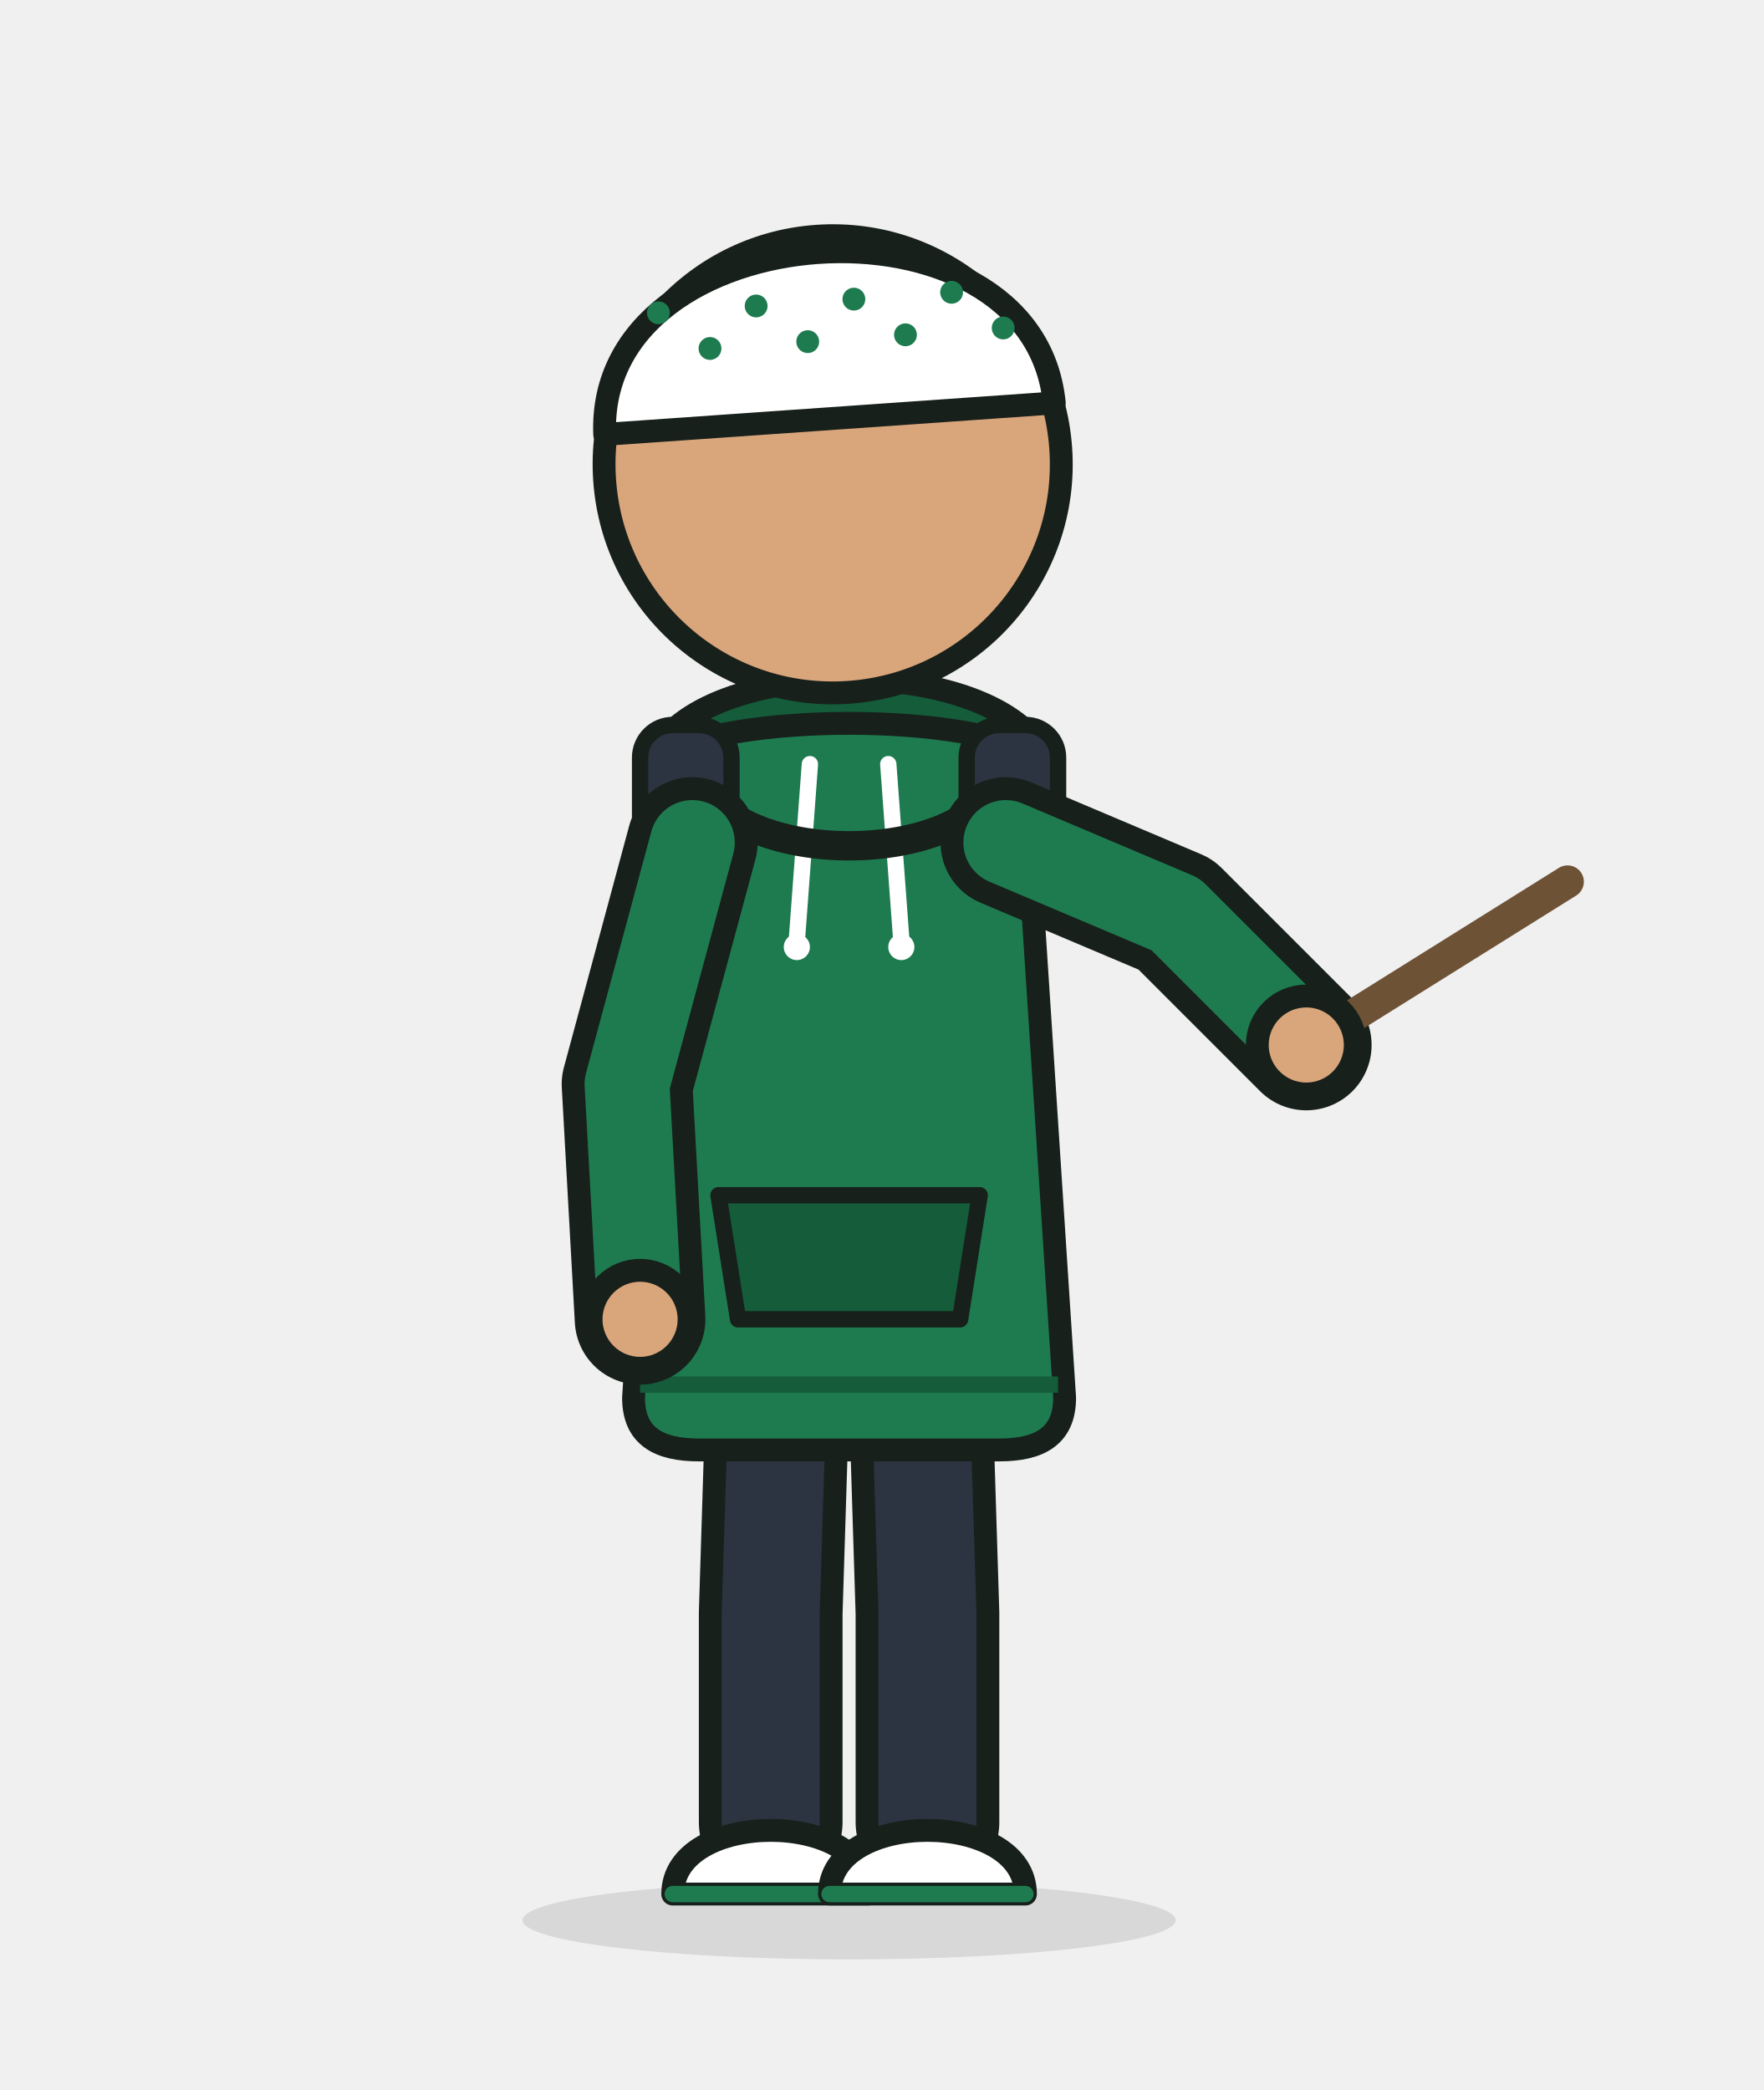
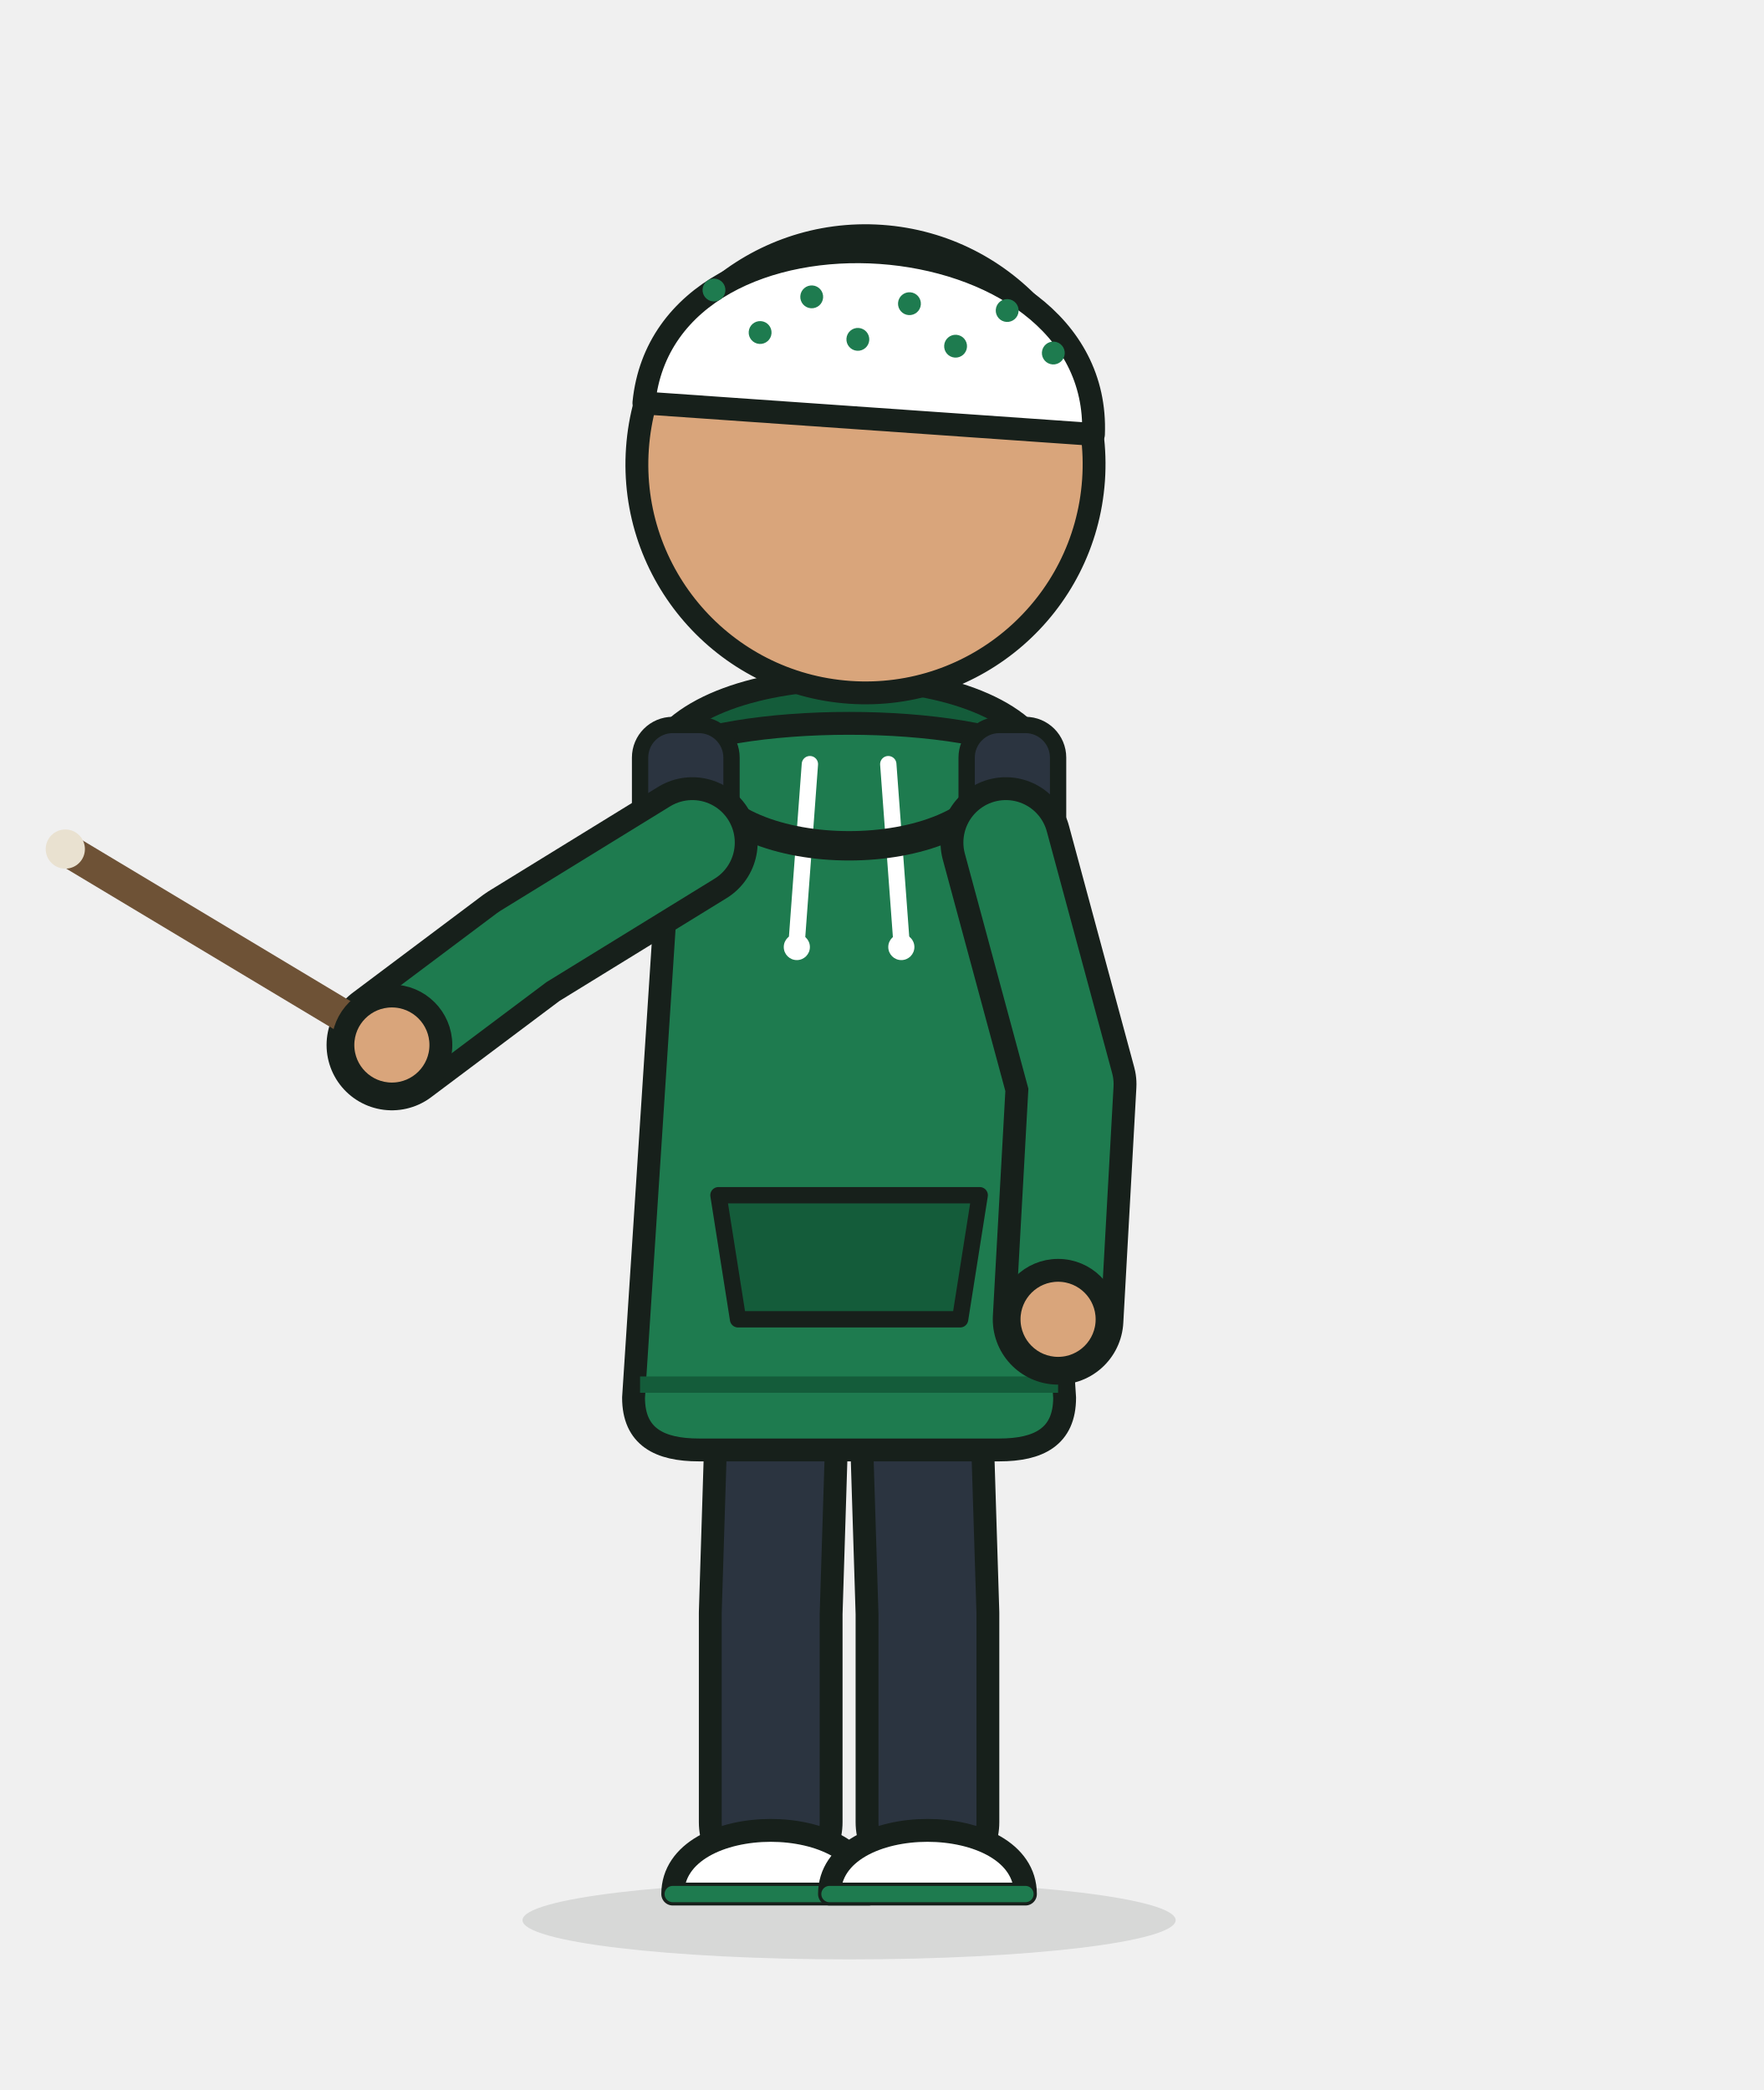
<svg xmlns="http://www.w3.org/2000/svg" viewBox="-60 -20 540 640" width="540" height="640">
  <ellipse cx="200" cy="568" rx="100" ry="12" fill="#17201B" opacity=".12" />
  <g transform="translate(0 0) rotate(0 200 420)">
    <path d="M178.0,410.0 L176.0,474.0 L176.0,538.0" fill="none" stroke="#17201B" stroke-width="44" stroke-linecap="round" stroke-linejoin="round" />
    <path d="M178.0,410.0 L176.0,474.0 L176.0,538.0" fill="none" stroke="#2B3440" stroke-width="30" stroke-linecap="round" stroke-linejoin="round" />
    <path d="M222.0,410.0 L224.0,474.0 L224.0,538.0" fill="none" stroke="#17201B" stroke-width="44" stroke-linecap="round" stroke-linejoin="round" />
    <path d="M222.0,410.0 L224.0,474.0 L224.0,538.0" fill="none" stroke="#2B3440" stroke-width="30" stroke-linecap="round" stroke-linejoin="round" />
    <path d="M146,560 C146,534 206,534 206,560 Z" fill="#FFFFFF" stroke="#17201B" stroke-width="7" stroke-linejoin="round" />
    <line x1="146" y1="560" x2="206" y2="560" stroke="#1E7B4F" stroke-width="5" stroke-linecap="round" />
    <path d="M194,560 C194,534 254,534 254,560 Z" fill="#FFFFFF" stroke="#17201B" stroke-width="7" stroke-linejoin="round" />
    <line x1="194" y1="560" x2="254" y2="560" stroke="#1E7B4F" stroke-width="5" stroke-linecap="round" />
    <path d="M146,224 C146,206 166,198 200,198 C234,198 254,206 254,224 L266,408 C266,420 258,424 246,424 L154,424 C142,424 134,420 134,408 Z" fill="#1E7B4F" stroke="#17201B" stroke-width="7" stroke-linejoin="round" />
    <path d="M136,404 L264,404" stroke="#145C3A" stroke-width="5" />
    <path d="M160,346 L240,346 L234,384 L166,384 Z" fill="#145C3A" stroke="#17201B" stroke-width="5" stroke-linejoin="round" />
    <path d="M188,214 L184,268" stroke="#FFFFFF" stroke-width="5" stroke-linecap="round" />
    <path d="M212,214 L216,268" stroke="#FFFFFF" stroke-width="5" stroke-linecap="round" />
    <circle cx="184" cy="270" r="4" fill="#FFFFFF" />
    <circle cx="216" cy="270" r="4" fill="#FFFFFF" />
    <path d="M140,212 C154,180 246,180 260,212 C236,198 164,198 140,212 Z" fill="#145C3A" stroke="#17201B" stroke-width="7" stroke-linejoin="round" />
    <path d="M154,218 C164,246 236,246 246,218" fill="none" stroke="#17201B" stroke-width="9" stroke-linecap="round" />
    <rect x="136" y="202" width="28" height="38" rx="10" fill="#2B3440" stroke="#17201B" stroke-width="5" />
    <rect x="236" y="202" width="28" height="38" rx="10" fill="#2B3440" stroke="#17201B" stroke-width="5" />
-     <g transform="rotate(-4 200 194)">
+     <g transform="rotate(4 200 194)">
      <circle cx="200" cy="122" r="70" fill="#D9A57B" stroke="#17201B" stroke-width="7" />
      <path d="M131,108 C133,40 267,40 269,108 Z" fill="#FFFFFF" stroke="#17201B" stroke-width="7" stroke-linejoin="round" />
      <circle cx="150" cy="72" r="3.5" fill="#1E7B4F" />
      <circle cx="165" cy="84" r="3.5" fill="#1E7B4F" />
      <circle cx="180" cy="72" r="3.5" fill="#1E7B4F" />
      <circle cx="195" cy="84" r="3.5" fill="#1E7B4F" />
      <circle cx="210" cy="72" r="3.5" fill="#1E7B4F" />
      <circle cx="225" cy="84" r="3.5" fill="#1E7B4F" />
      <circle cx="240" cy="72" r="3.5" fill="#1E7B4F" />
      <circle cx="255" cy="84" r="3.5" fill="#1E7B4F" />
    </g>
-     <path d="M152.0,238.0 L132.0,312.0 L136.0,384.0" fill="none" stroke="#17201B" stroke-width="40" stroke-linecap="round" stroke-linejoin="round" />
-     <path d="M152.0,238.0 L132.0,312.0 L136.0,384.0" fill="none" stroke="#1E7B4F" stroke-width="26" stroke-linecap="round" stroke-linejoin="round" />
-     <path d="M248.0,238.0 L300.0,260.0 L340.0,300.0" fill="none" stroke="#17201B" stroke-width="40" stroke-linecap="round" stroke-linejoin="round" />
-     <path d="M248.0,238.0 L300.0,260.0 L340.0,300.0" fill="none" stroke="#1E7B4F" stroke-width="26" stroke-linecap="round" stroke-linejoin="round" />
-     <line x1="340" y1="300" x2="420" y2="250" stroke="#6E5236" stroke-width="10" stroke-linecap="round" />
-     <circle cx="136.0" cy="384.0" r="15" fill="#D9A57B" stroke="#17201B" stroke-width="7" />
-     <circle cx="340.0" cy="300.0" r="15" fill="#D9A57B" stroke="#17201B" stroke-width="7" />
+     <path d="M152.0,238.0 L100.0,270.0 L60.0,300.0" fill="none" stroke="#17201B" stroke-width="40" stroke-linecap="round" stroke-linejoin="round" />
+     <path d="M152.0,238.0 L100.0,270.0 L60.0,300.0" fill="none" stroke="#1E7B4F" stroke-width="26" stroke-linecap="round" stroke-linejoin="round" />
+     <path d="M248.0,238.0 L268.0,312.0 L264.0,384.0" fill="none" stroke="#17201B" stroke-width="40" stroke-linecap="round" stroke-linejoin="round" />
+     <path d="M248.0,238.0 L268.0,312.0 L264.0,384.0" fill="none" stroke="#1E7B4F" stroke-width="26" stroke-linecap="round" stroke-linejoin="round" />
+     <line x1="60" y1="300" x2="-40" y2="240" stroke="#6E5236" stroke-width="10" stroke-linecap="round" />
+     <circle cx="-40" cy="240" r="6" fill="#E9E1D0" />
+     <circle cx="60.0" cy="300.0" r="15" fill="#D9A57B" stroke="#17201B" stroke-width="7" />
+     <circle cx="264.0" cy="384.0" r="15" fill="#D9A57B" stroke="#17201B" stroke-width="7" />
  </g>
</svg>
